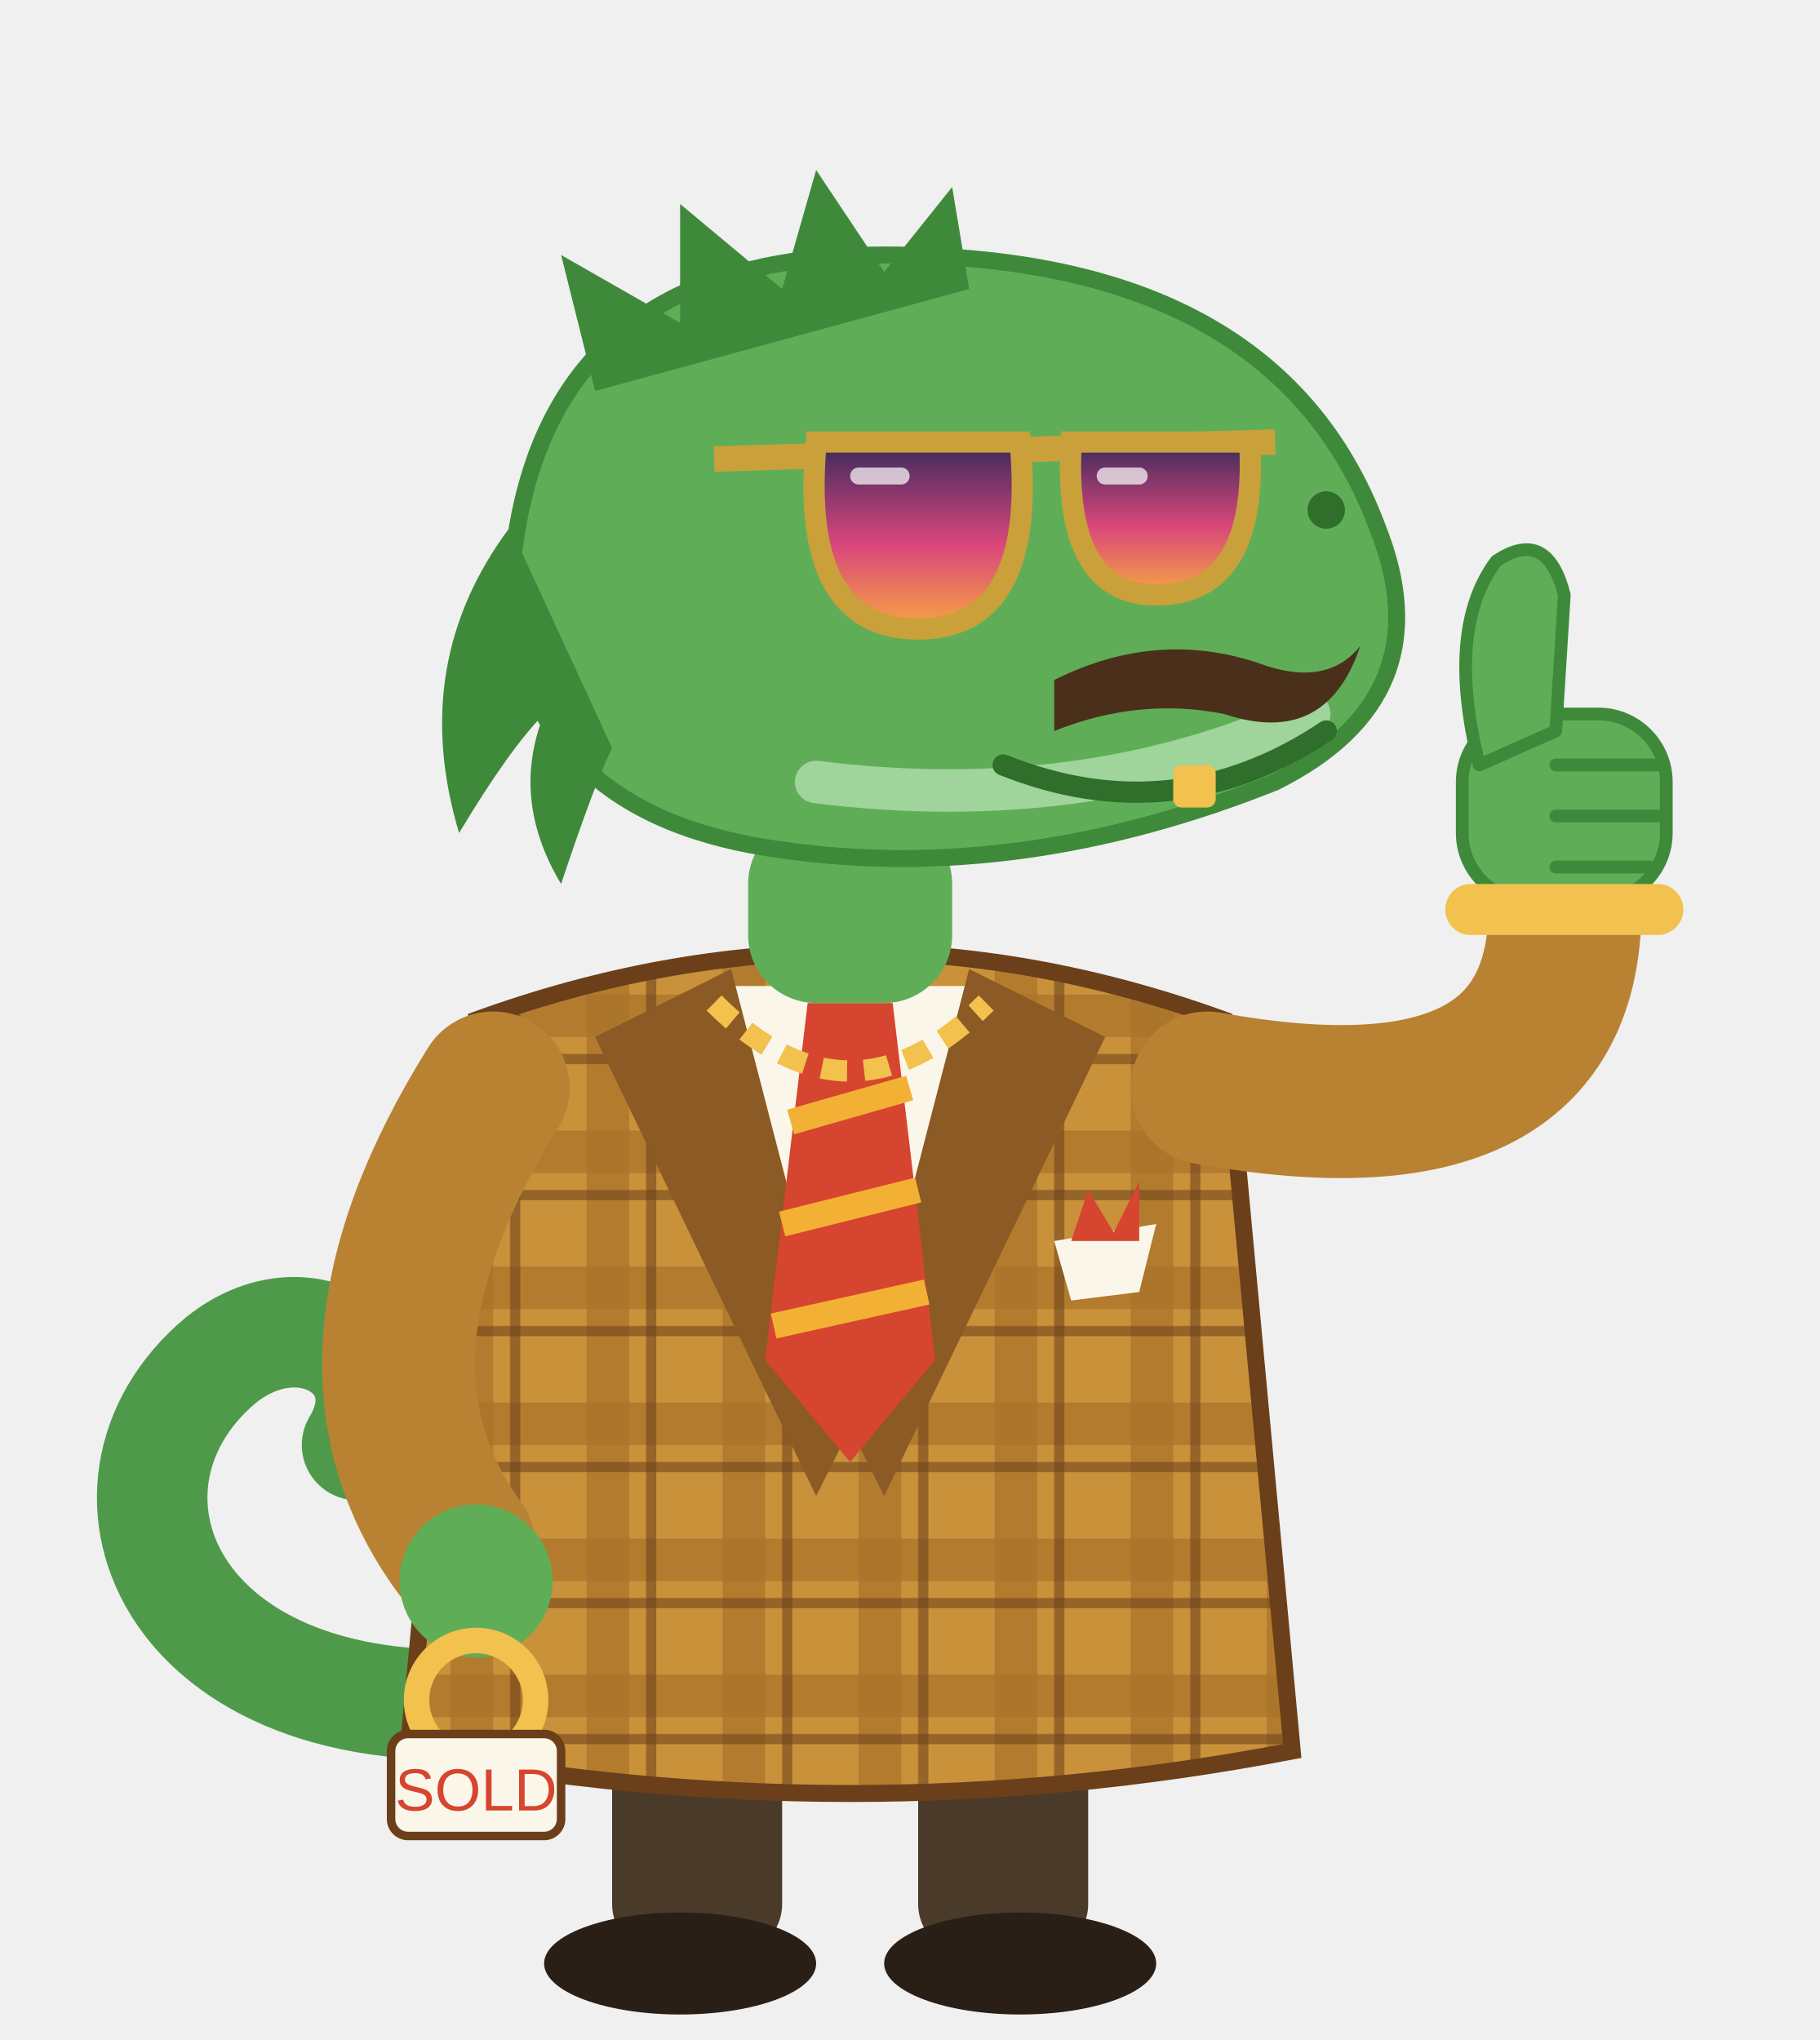
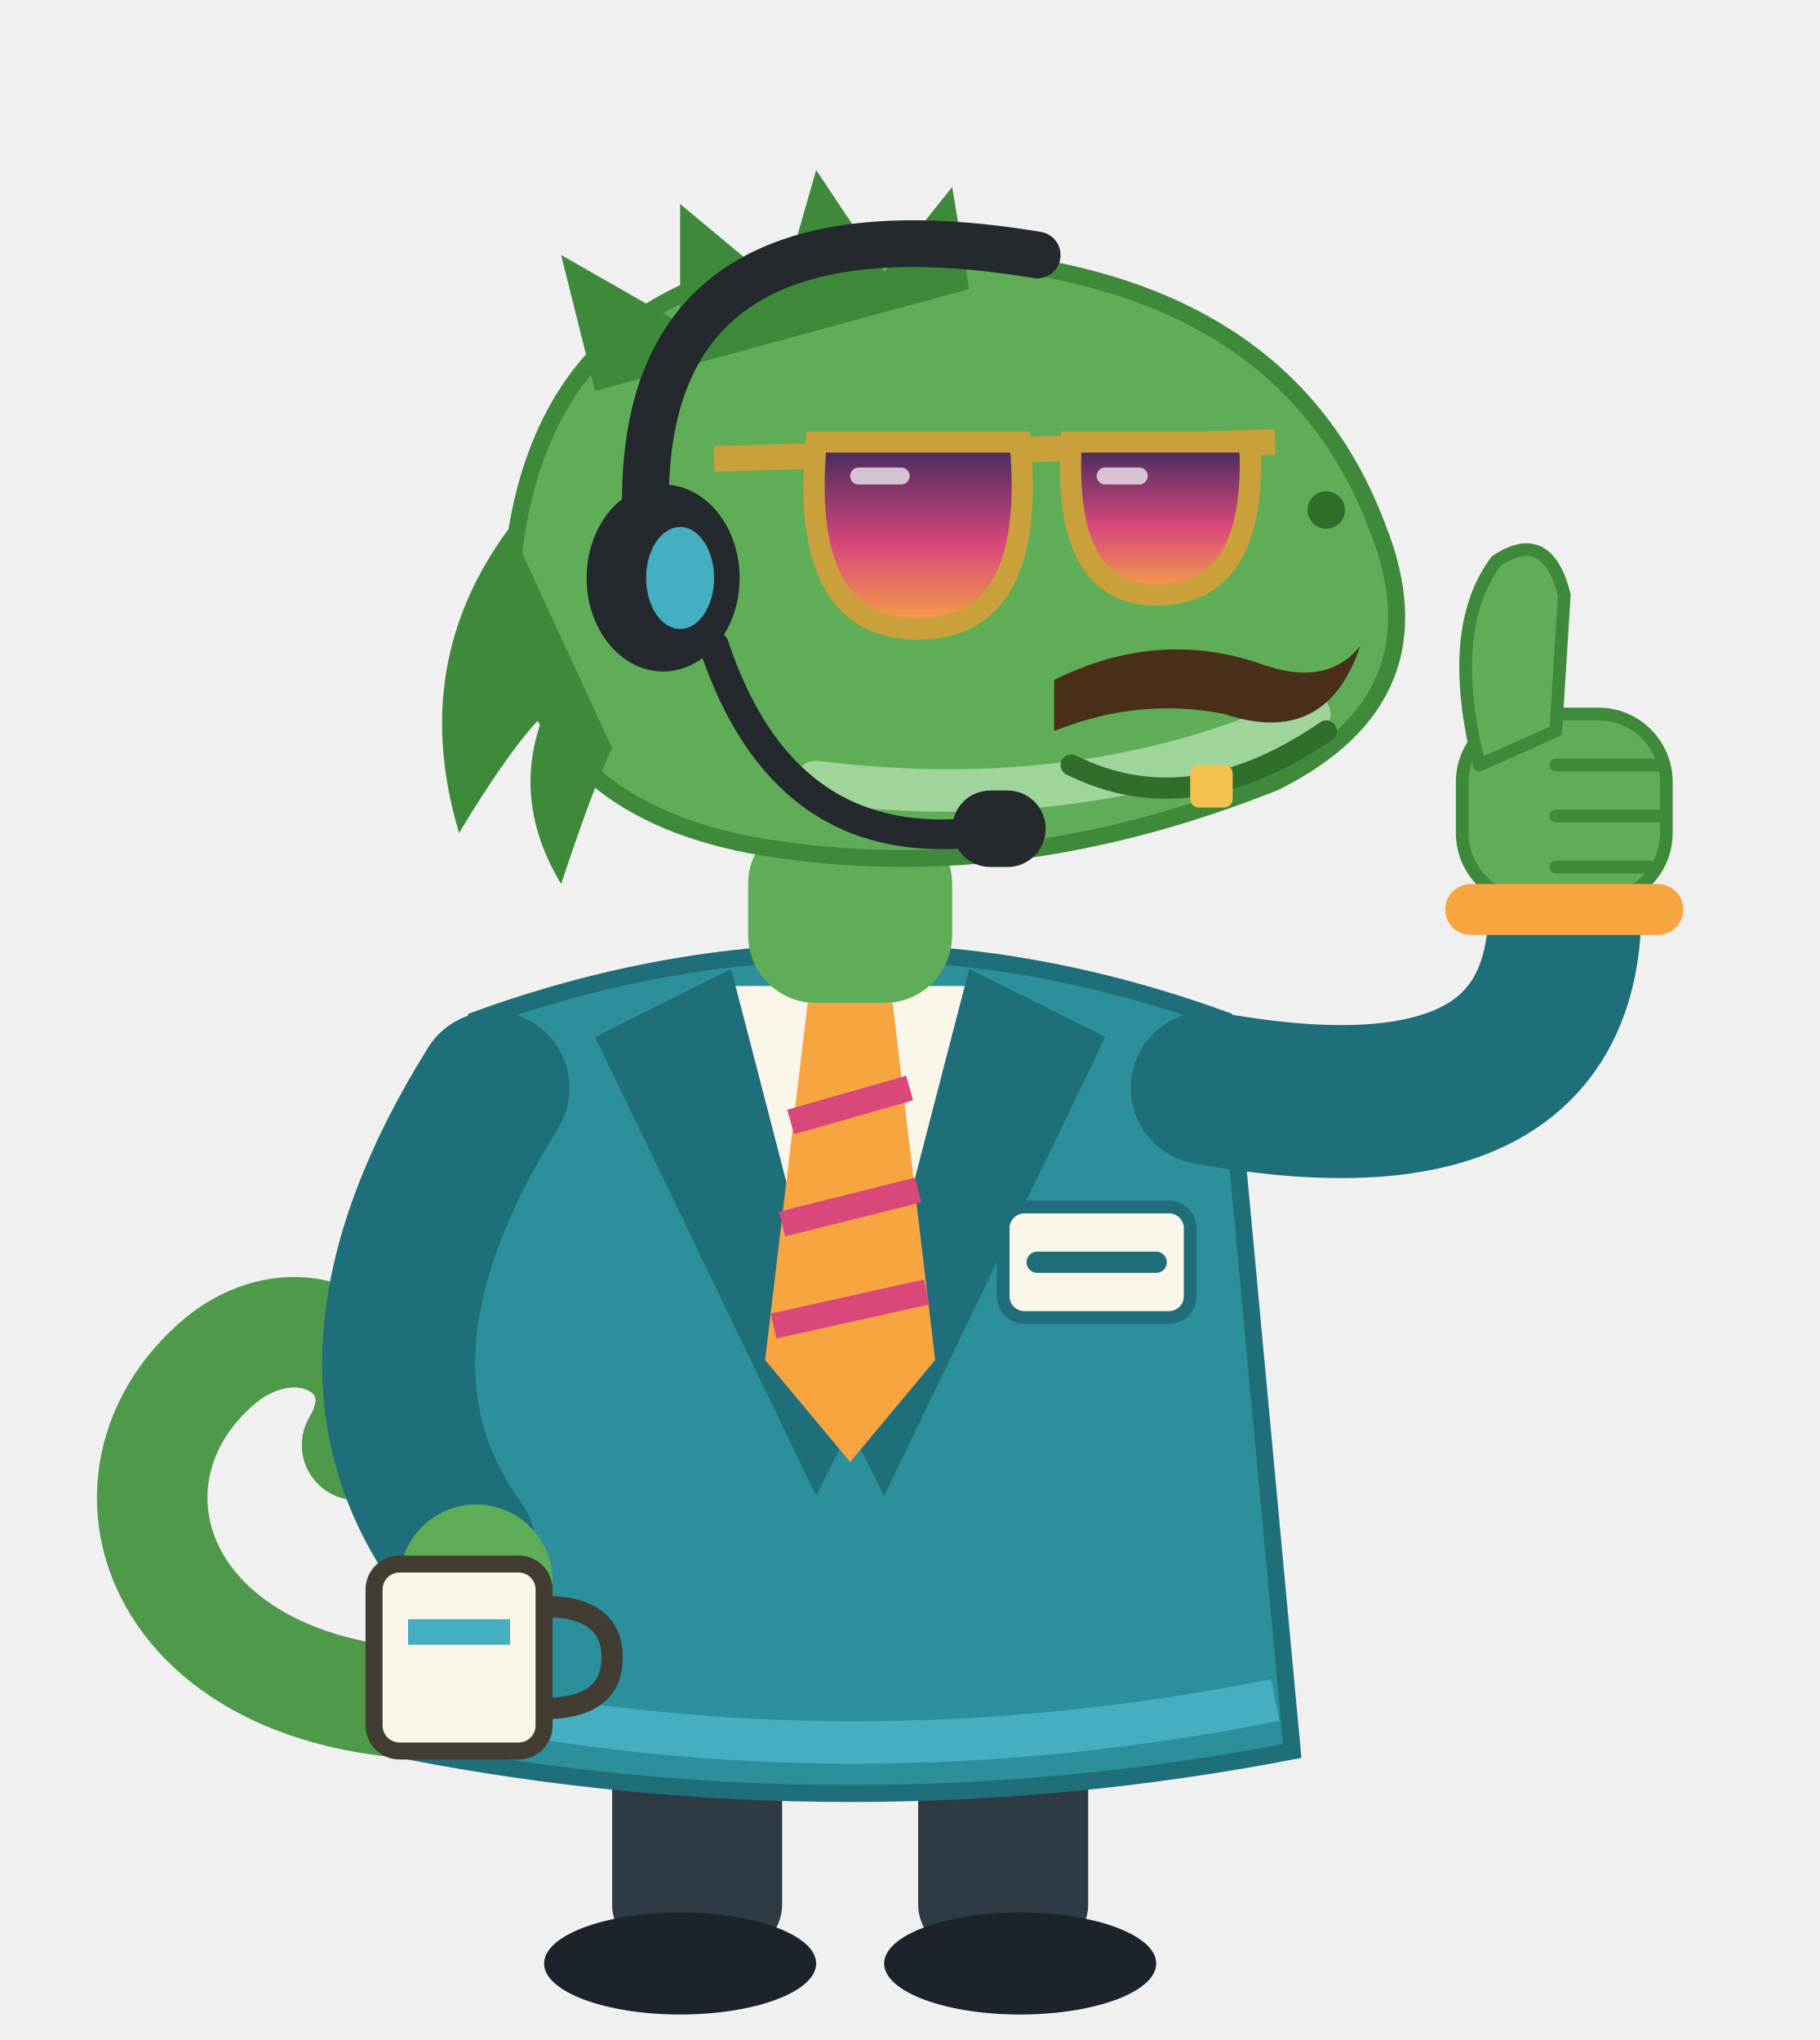
<svg xmlns="http://www.w3.org/2000/svg" viewBox="0 0 214 240" role="img" aria-labelledby="t">
  <defs>
-     <pattern id="plaid" width="16" height="16" patternUnits="userSpaceOnUse">
-       <rect width="16" height="16" fill="#c8913a" />
-       <rect width="16" height="5" y="5" fill="#a8722a" opacity=".7" />
-       <rect width="5" height="16" x="5" fill="#a8722a" opacity=".7" />
-       <rect width="16" height="1.2" y="12" fill="#6b3f1a" opacity=".55" />
-       <rect width="1.2" height="16" x="12" fill="#6b3f1a" opacity=".55" />
-     </pattern>
    <linearGradient id="lens" x1="0" y1="0" x2="0" y2="1">
      <stop offset="0" stop-color="#3b2a5c" />
      <stop offset=".55" stop-color="#d9477b" />
      <stop offset="1" stop-color="#f7a541" />
    </linearGradient>
  </defs>
  <path d="M62 200 C20 205 8 175 26 160 C36 152 48 160 42 170" fill="none" stroke="#4f9a4a" stroke-width="13" stroke-linecap="round" />
-   <rect x="72" y="200" width="20" height="30" rx="6" fill="#4a3a2a" />
-   <rect x="108" y="200" width="20" height="30" rx="6" fill="#4a3a2a" />
-   <ellipse cx="80" cy="231" rx="16" ry="6" fill="#2a1f17" />
-   <ellipse cx="120" cy="231" rx="16" ry="6" fill="#2a1f17" />
-   <path d="M56 120 Q100 104 144 120 L152 206 Q100 216 48 206 Z" fill="url(#plaid)" stroke="#6b3f1a" stroke-width="2" />
+   <rect x="72" y="200" width="20" height="30" rx="6" fill="#2f3b44" />
+   <rect x="108" y="200" width="20" height="30" rx="6" fill="#2f3b44" />
+   <ellipse cx="80" cy="231" rx="16" ry="6" fill="#1c232a" />
+   <ellipse cx="120" cy="231" rx="16" ry="6" fill="#1c232a" />
+   <path d="M56 120 Q100 104 144 120 L152 206 Q100 216 48 206 Z" fill="#2b8f9c" stroke="#1f6f7b" stroke-width="2" />
  <path d="M86 116 L100 170 L114 116 Z" fill="#fbf6ea" />
-   <path d="M86 114 L70 122 L96 176 L100 168 Z" fill="#8c5a24" />
-   <path d="M114 114 L130 122 L104 176 L100 168 Z" fill="#8c5a24" />
-   <path d="M95 118 L105 118 L110 160 L100 172 L90 160 Z" fill="#d6452f" />
-   <path d="M93 132 L107 128 M92 144 L108 140 M91 156 L109 152" stroke="#f2b134" stroke-width="3" />
-   <path d="M84 118 Q100 134 116 118" fill="none" stroke="#f2c14e" stroke-width="2.5" stroke-dasharray="3 2" />
-   <path d="M124 146 L136 144 L134 152 L126 153 Z" fill="#fbf6ea" />
-   <path d="M126 146 L128 140 L131 145 L134 139 L134 146" fill="#d6452f" />
-   <path d="M58 128 Q38 160 54 182" fill="none" stroke="#b88232" stroke-width="18" stroke-linecap="round" />
+   <path d="M86 114 L70 122 L96 176 L100 168 Z" fill="#1f6f7b" />
+   <path d="M114 114 L130 122 L104 176 L100 168 Z" fill="#1f6f7b" />
+   <path d="M95 118 L105 118 L110 160 L100 172 L90 160 Z" fill="#f7a541" />
+   <path d="M93 132 L107 128 M92 144 L108 140 M91 156 L109 152" stroke="#d9477b" stroke-width="3" />
+   <path d="M52 200 Q100 210 150 200" fill="none" stroke="#43afc1" stroke-width="5" />
+   <rect x="118" y="142" width="22" height="13" rx="2.5" fill="#fbf6ea" stroke="#1f6f7b" stroke-width="1.5" />
+   <path d="M122 148.5 L136 148.5" stroke="#1f6f7b" stroke-width="2.5" stroke-linecap="round" />
+   <path d="M58 128 Q38 160 54 182" fill="none" stroke="#1f6f7b" stroke-width="18" stroke-linecap="round" />
  <circle cx="56" cy="186" r="9" fill="#5fae57" />
-   <circle cx="56" cy="200" r="7" fill="none" stroke="#f2c14e" stroke-width="3" />
-   <rect x="46" y="204" width="20" height="12" rx="2" fill="#fbf6ea" stroke="#6b3f1a" />
-   <text x="56" y="213" font-family="Arial Black, Arial, sans-serif" font-size="7" text-anchor="middle" fill="#d6452f">SOLD</text>
-   <path d="M142 128 Q186 136 184 104" fill="none" stroke="#b88232" stroke-width="18" stroke-linecap="round" />
+   <rect x="44" y="184" width="20" height="22" rx="3" fill="#fbf6ea" stroke="#423d33" stroke-width="2" />
+   <path d="M64 189 Q72 189 72 195 Q72 201 64 201" fill="none" stroke="#423d33" stroke-width="2.5" />
+   <path d="M48 192 L60 192" stroke="#43afc1" stroke-width="3" />
+   <path d="M142 128 Q186 136 184 104" fill="none" stroke="#1f6f7b" stroke-width="18" stroke-linecap="round" />
  <rect x="172" y="84" width="24" height="22" rx="8" fill="#5fae57" stroke="#3f8a3a" stroke-width="1.5" />
  <path d="M174 90 Q170 74 176 66 Q182 62 184 70 L183 86 Z" fill="#5fae57" stroke="#3f8a3a" stroke-width="1.5" stroke-linejoin="round" />
  <path d="M183 90 L195 90 M183 96 L195 96 M183 102 L194 102" stroke="#3f8a3a" stroke-width="1.5" stroke-linecap="round" />
-   <rect x="170" y="104" width="28" height="6" rx="3" fill="#f2c14e" />
+   <rect x="170" y="104" width="28" height="6" rx="3" fill="#f7a541" />
  <rect x="88" y="96" width="24" height="22" rx="8" fill="#5fae57" />
  <path d="M60 70 Q62 30 104 30 Q150 30 162 62 Q170 82 150 92 Q120 104 92 100 Q62 96 60 70 Z" fill="#5fae57" stroke="#3f8a3a" stroke-width="2" />
  <path d="M70 46 L66 30 L80 38 L80 24 L92 34 L96 20 L104 32 L112 22 L114 34" fill="#3f8a3a" />
  <path d="M60 62 Q48 78 54 98 Q60 88 64 84 Q60 94 66 104 Q70 92 72 88" fill="#3f8a3a" />
  <path d="M96 92 Q128 96 154 84" fill="none" stroke="#9fd49a" stroke-width="5" stroke-linecap="round" />
  <circle cx="156" cy="60" r="2.2" fill="#2f6e2b" />
+   <path d="M76 62 Q74 22 122 30" fill="none" stroke="#24292e" stroke-width="5.5" stroke-linecap="round" />
+   <ellipse cx="78" cy="68" rx="9" ry="11" fill="#24292e" />
+   <ellipse cx="80" cy="68" rx="4" ry="6" fill="#43afc1" />
+   <path d="M84 76 Q92 100 114 98" fill="none" stroke="#24292e" stroke-width="3.5" stroke-linecap="round" />
+   <rect x="112" y="93" width="11" height="9" rx="4.5" fill="#24292e" />
  <path d="M84 54 L150 52" stroke="#c9a03a" stroke-width="3" />
  <path d="M96 52 Q94 74 108 74 Q122 74 120 52 Z" fill="url(#lens)" stroke="#c9a03a" stroke-width="2.5" />
  <path d="M126 52 Q125 70 136 70 Q148 70 147 52 Z" fill="url(#lens)" stroke="#c9a03a" stroke-width="2.5" />
  <path d="M101 56 L106 56 M130 56 L134 56" stroke="#fff" stroke-width="2" stroke-linecap="round" opacity=".7" />
  <path d="M124 80 Q136 74 148 78 Q156 81 160 76 Q156 88 144 84 Q134 82 124 86 Z" fill="#4a2f1a" />
-   <path d="M118 90 Q138 98 156 86" fill="none" stroke="#2f6e2b" stroke-width="2.5" stroke-linecap="round" />
-   <rect x="138" y="90" width="5" height="5" rx="1" fill="#f2c14e" />
+   <path d="M126 90 Q140 97 156 86" fill="none" stroke="#2f6e2b" stroke-width="2.5" stroke-linecap="round" />
+   <rect x="140" y="90" width="5" height="5" rx="1" fill="#f2c14e" />
</svg>
